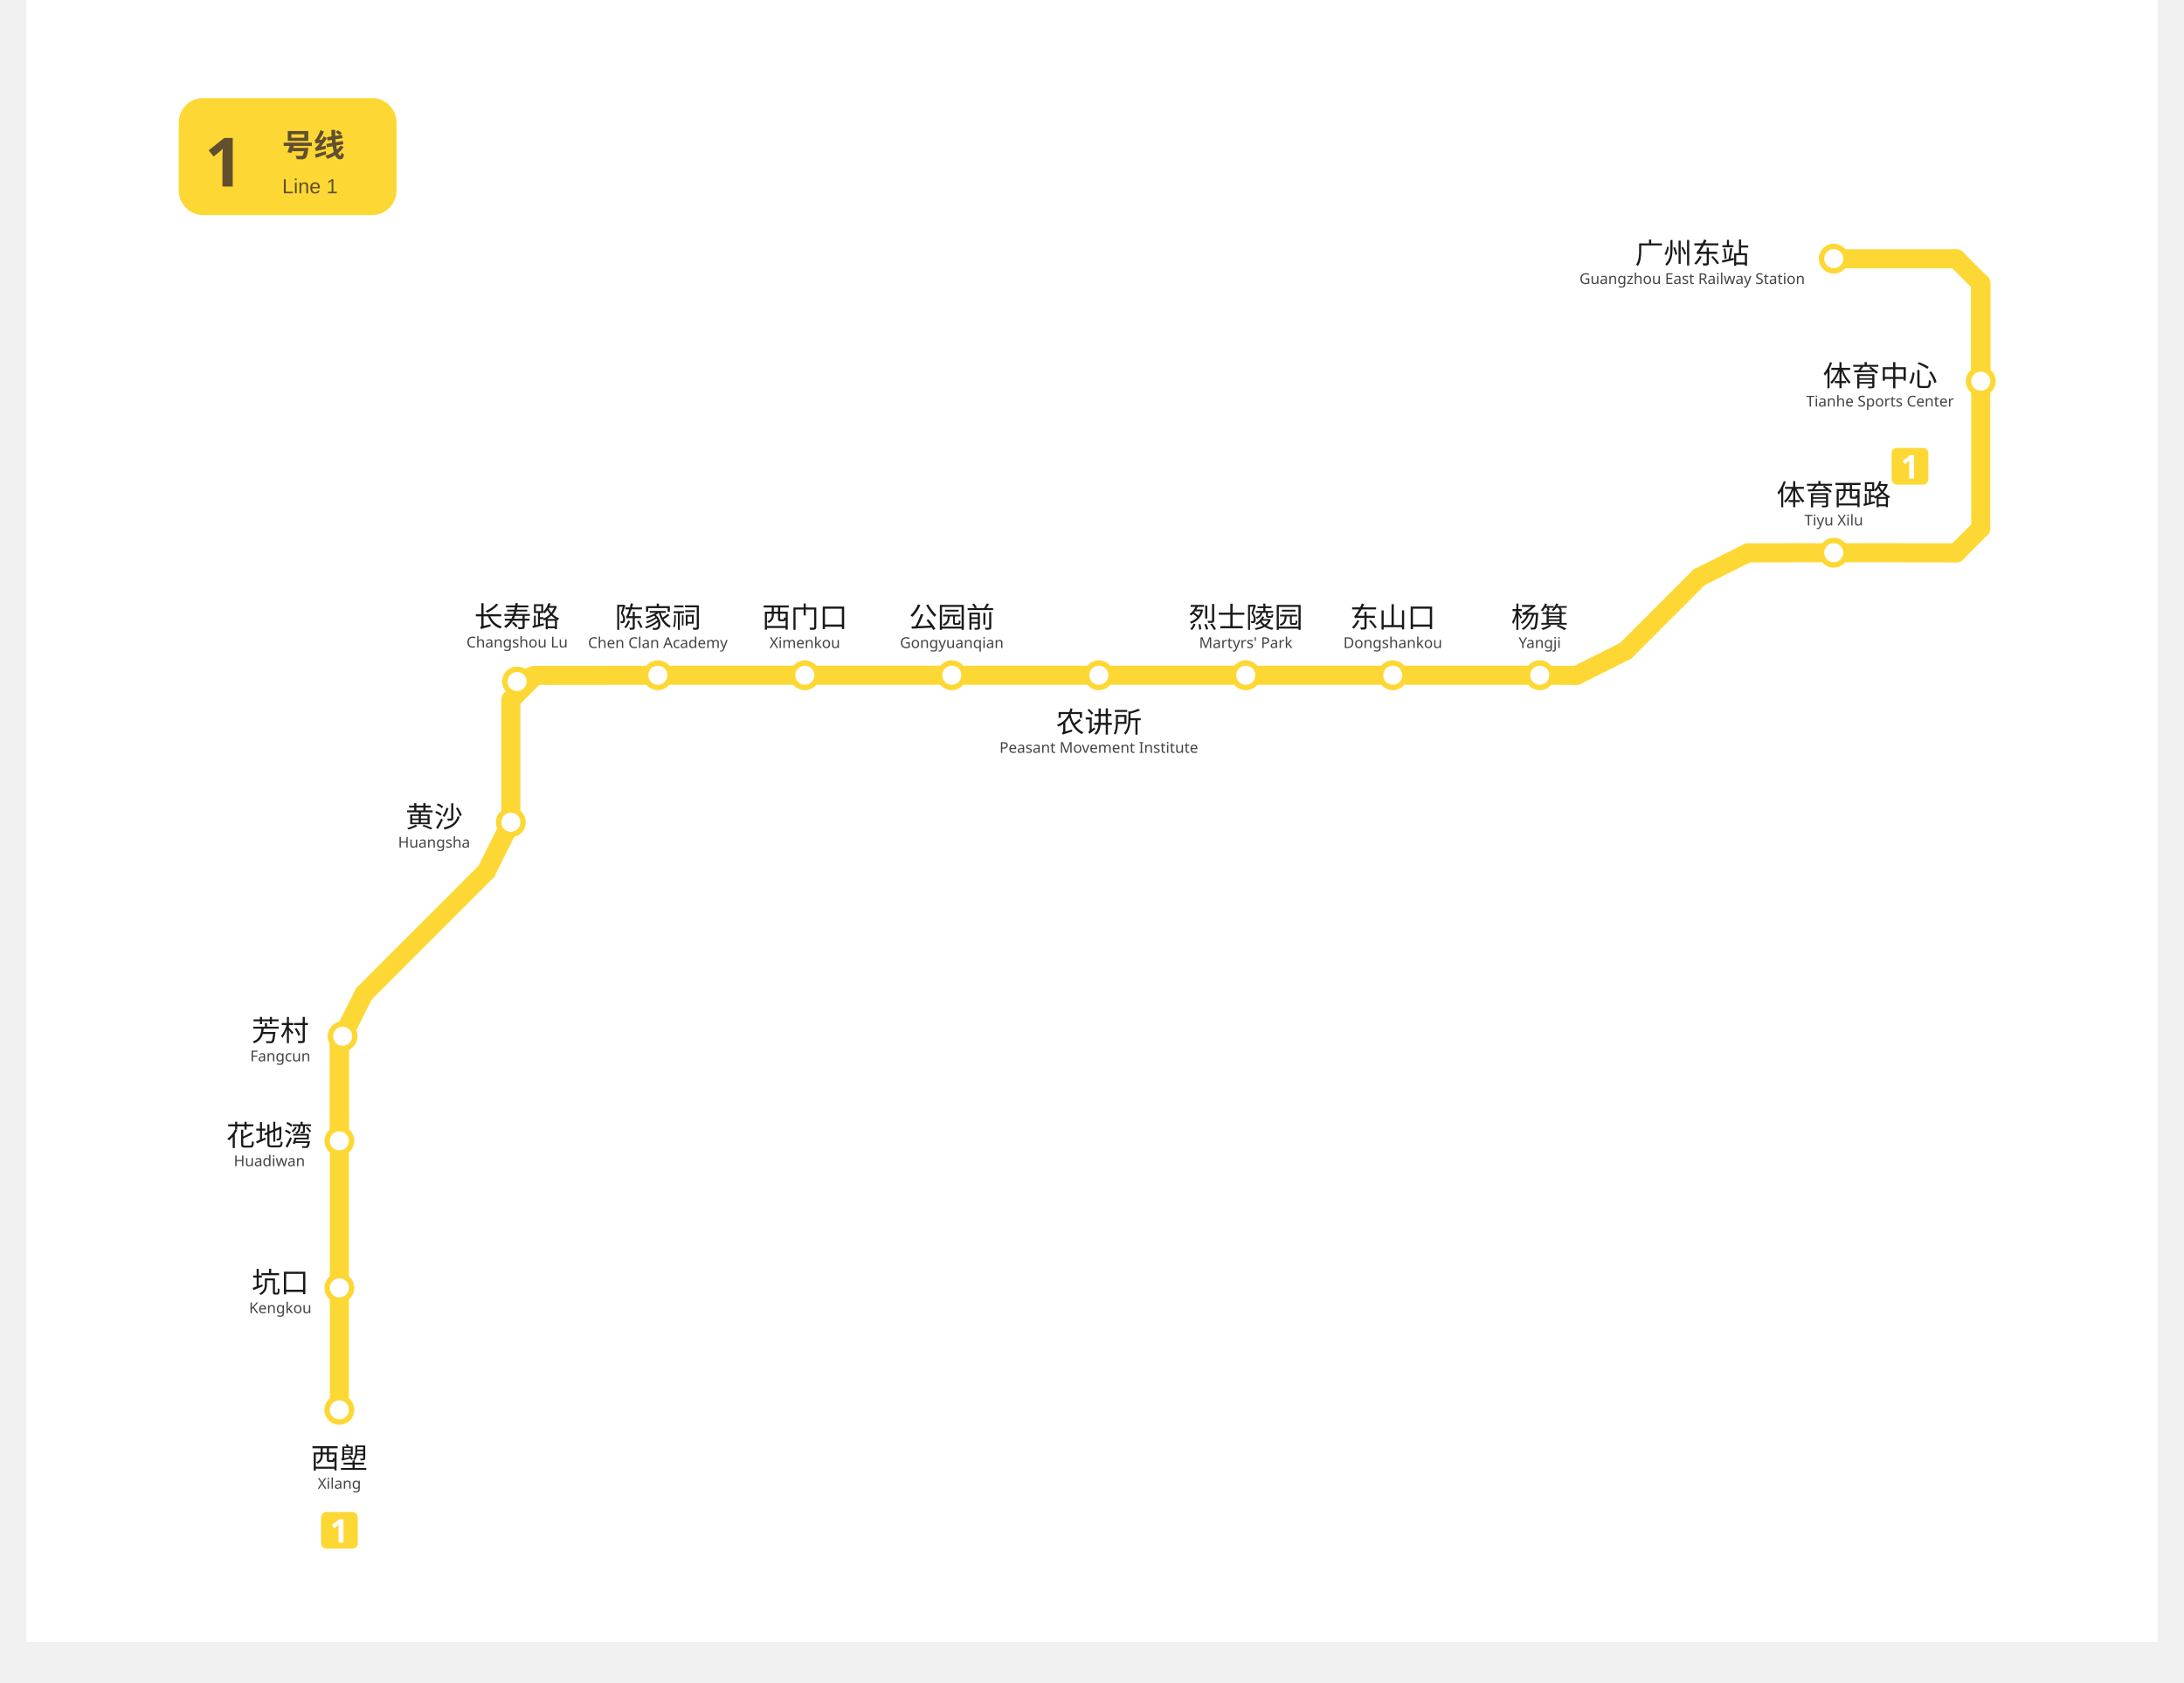
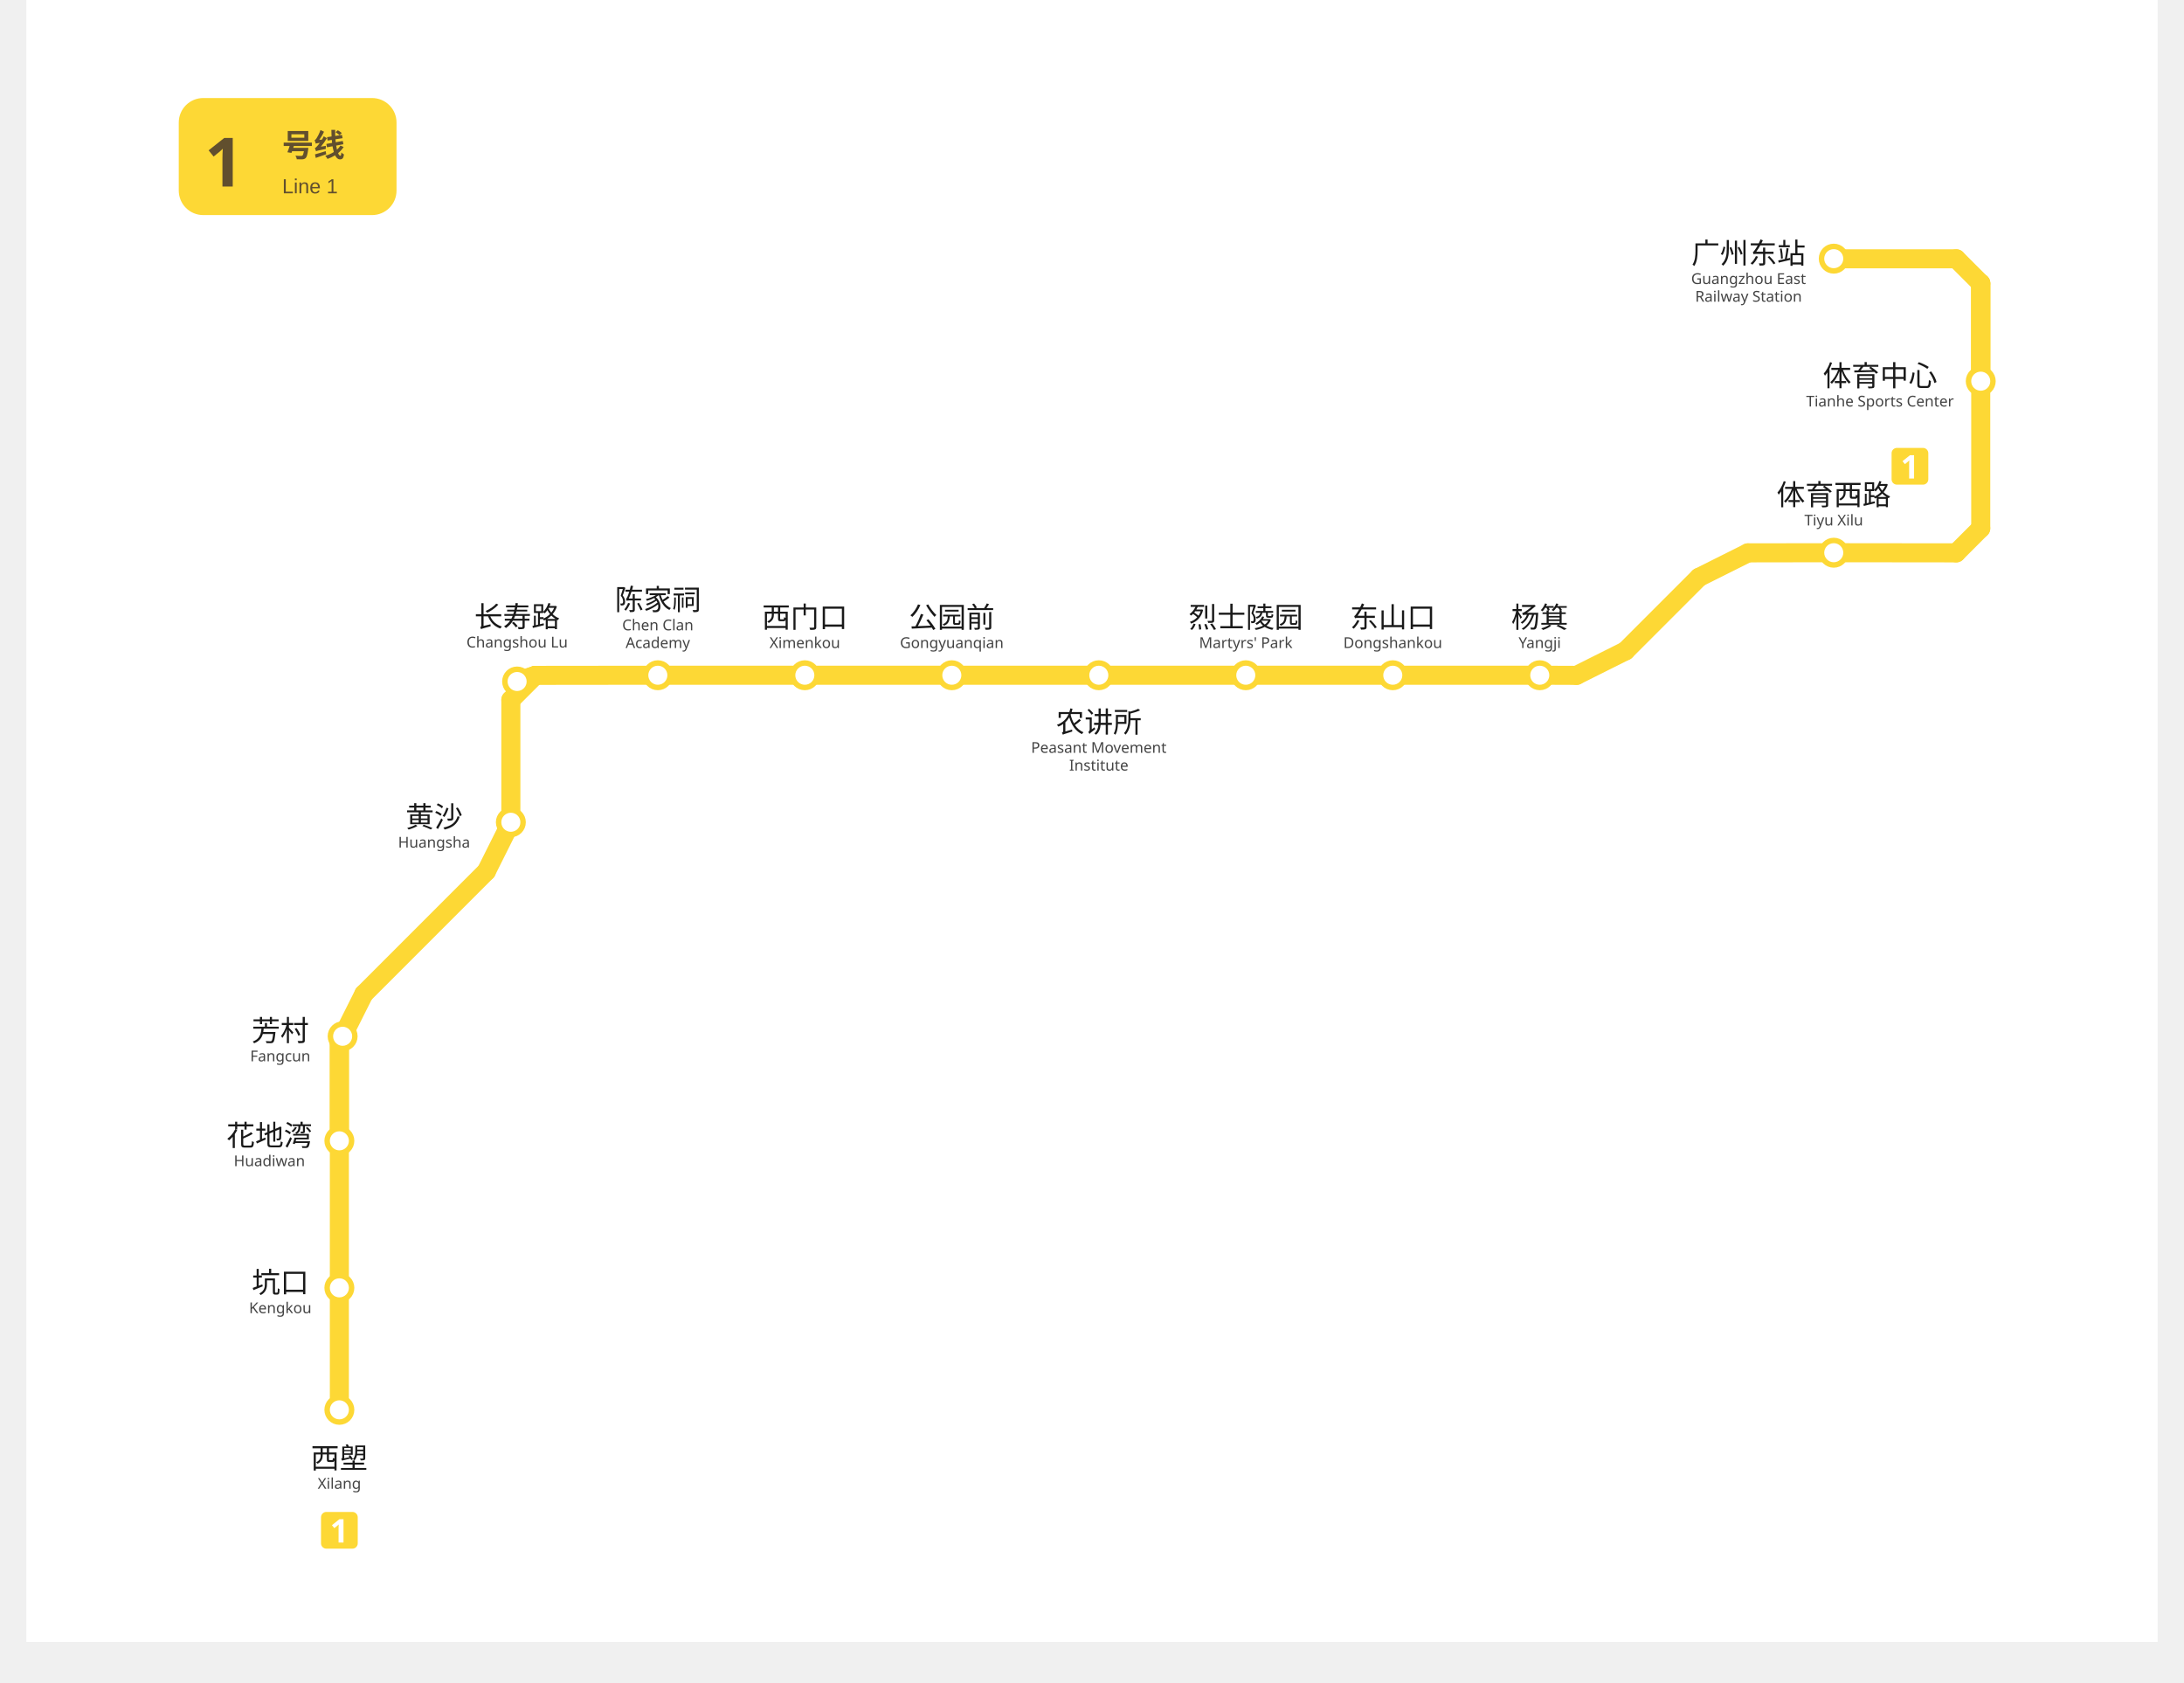
<svg xmlns="http://www.w3.org/2000/svg" viewBox="996.5 762.2 783.0 617.9" width="783" height="603">
  <rect x="996.5" y="762.2" width="783.0" height="603.05" fill="#ffffff" />
  <g id="走廊">
    <line x1="1111.5" y1="1280.25" x2="1111.5" y2="1235.2" style="fill:none;stroke:#FDD835;stroke-width:7;stroke-linecap:round" />
    <line x1="1111.5" y1="1235.2" x2="1111.5" y2="1145.25" style="fill:none;stroke:#FDD835;stroke-width:7;stroke-linecap:round" />
    <line x1="1111.5" y1="1145.25" x2="1112.7" y2="1142.8" style="fill:none;stroke:#FDD835;stroke-width:7;stroke-linecap:round" />
    <line x1="1112.7" y1="1142.8" x2="1120.5" y2="1127.25" style="fill:none;stroke:#FDD835;stroke-width:7;stroke-linecap:round" />
    <line x1="1165.5" y1="1082.25" x2="1120.5" y2="1127.25" style="fill:none;stroke:#FDD835;stroke-width:7;stroke-linecap:round" />
    <line x1="1174.5" y1="1064.25" x2="1165.5" y2="1082.25" style="fill:none;stroke:#FDD835;stroke-width:7;stroke-linecap:round" />
    <line x1="1174.5" y1="1019.25" x2="1174.5" y2="1064.25" style="fill:none;stroke:#FDD835;stroke-width:7;stroke-linecap:round" />
    <line x1="1183.5" y1="1010.25" x2="1174.5" y2="1019.25" style="fill:none;stroke:#FDD835;stroke-width:7;stroke-linecap:round" />
    <line x1="1183.5" y1="1010.25" x2="1176.8" y2="1012.5" style="fill:none;stroke:#FDD835;stroke-width:7;stroke-linecap:round" />
    <line x1="1183.5" y1="1010.25" x2="1228.5" y2="1010.2" style="fill:none;stroke:#FDD835;stroke-width:7;stroke-linecap:round" />
    <line x1="1228.5" y1="1010.2" x2="1282.5" y2="1010.2" style="fill:none;stroke:#FDD835;stroke-width:7;stroke-linecap:round" />
    <line x1="1282.5" y1="1010.2" x2="1336.5" y2="1010.2" style="fill:none;stroke:#FDD835;stroke-width:7;stroke-linecap:round" />
    <line x1="1336.5" y1="1010.2" x2="1390.5" y2="1010.2" style="fill:none;stroke:#FDD835;stroke-width:7;stroke-linecap:round" />
    <line x1="1390.5" y1="1010.2" x2="1444.5" y2="1010.2" style="fill:none;stroke:#FDD835;stroke-width:7;stroke-linecap:round" />
    <line x1="1444.5" y1="1010.2" x2="1498.5" y2="1010.2" style="fill:none;stroke:#FDD835;stroke-width:7;stroke-linecap:round" />
    <line x1="1498.5" y1="1010.2" x2="1552.5" y2="1010.2" style="fill:none;stroke:#FDD835;stroke-width:7;stroke-linecap:round" />
    <line x1="1552.5" y1="1010.2" x2="1566.0" y2="1010.25" style="fill:none;stroke:#FDD835;stroke-width:7;stroke-linecap:round" />
    <line x1="1566.0" y1="1010.25" x2="1584.0" y2="1001.25" style="fill:none;stroke:#FDD835;stroke-width:7;stroke-linecap:round" />
    <line x1="1611.0" y1="974.25" x2="1584.0" y2="1001.25" style="fill:none;stroke:#FDD835;stroke-width:7;stroke-linecap:round" />
    <line x1="1629.0" y1="965.25" x2="1611.0" y2="974.25" style="fill:none;stroke:#FDD835;stroke-width:7;stroke-linecap:round" />
    <line x1="1629.0" y1="965.25" x2="1660.5" y2="965.2" style="fill:none;stroke:#FDD835;stroke-width:7;stroke-linecap:round" />
    <line x1="1705.5" y1="965.25" x2="1660.5" y2="965.2" style="fill:none;stroke:#FDD835;stroke-width:7;stroke-linecap:round" />
    <line x1="1705.5" y1="965.25" x2="1714.5" y2="956.25" style="fill:none;stroke:#FDD835;stroke-width:7;stroke-linecap:round" />
    <line x1="1714.5" y1="866.25" x2="1714.5" y2="956.25" style="fill:none;stroke:#FDD835;stroke-width:7;stroke-linecap:round" />
    <line x1="1714.5" y1="902.2" x2="1714.5" y2="866.25" style="fill:none;stroke:#FDD835;stroke-width:7;stroke-linecap:round" />
    <line x1="1714.5" y1="866.25" x2="1705.5" y2="857.25" style="fill:none;stroke:#FDD835;stroke-width:7;stroke-linecap:round" />
    <line x1="1660.5" y1="857.25" x2="1705.5" y2="857.25" style="fill:none;stroke:#FDD835;stroke-width:7;stroke-linecap:round" />
    <line x1="1111.50" y1="1181.20" x2="1111.50" y2="1145.25" style="fill:none;stroke:#FDD835;stroke-width:7;stroke-linecap:round" />
    <line x1="1176.80" y1="1012.50" x2="1183.50" y2="1010.25" style="fill:none;stroke:#FDD835;stroke-width:7;stroke-linecap:round" />
    <line x1="1714.50" y1="902.20" x2="1714.50" y2="866.25" style="fill:none;stroke:#FDD835;stroke-width:7;stroke-linecap:round" />
  </g>
  <g id="站圆">
    <circle cx="1111.5" cy="1280.0" r="4.5" data-nm="西塱" style="fill:#FFFFFF;stroke:#FDD835;stroke-width:2" />
    <circle cx="1111.5" cy="1235.2" r="4.5" data-nm="坑口" style="fill:#FFFFFF;stroke:#FDD835;stroke-width:2" />
    <circle cx="1111.5" cy="1181.2" r="4.5" data-nm="花地湾" style="fill:#FFFFFF;stroke:#FDD835;stroke-width:2" />
    <circle cx="1112.7" cy="1142.8" r="4.5" data-nm="芳村" style="fill:#FFFFFF;stroke:#FDD835;stroke-width:2" />
    <circle cx="1174.5" cy="1064.2" r="4.5" data-nm="黄沙" style="fill:#FFFFFF;stroke:#FDD835;stroke-width:2" />
    <circle cx="1176.8" cy="1012.5" r="4.5" data-nm="长寿路" style="fill:#FFFFFF;stroke:#FDD835;stroke-width:2" />
    <circle cx="1228.5" cy="1010.2" r="4.5" data-nm="陈家祠" style="fill:#FFFFFF;stroke:#FDD835;stroke-width:2" />
    <circle cx="1282.5" cy="1010.2" r="4.5" data-nm="西门口" style="fill:#FFFFFF;stroke:#FDD835;stroke-width:2" />
    <circle cx="1336.5" cy="1010.2" r="4.5" data-nm="公园前" style="fill:#FFFFFF;stroke:#FDD835;stroke-width:2" />
    <circle cx="1390.5" cy="1010.2" r="4.5" data-nm="农讲所" style="fill:#FFFFFF;stroke:#FDD835;stroke-width:2" />
    <circle cx="1444.5" cy="1010.2" r="4.5" data-nm="烈士陵园" style="fill:#FFFFFF;stroke:#FDD835;stroke-width:2" />
    <circle cx="1498.5" cy="1010.2" r="4.5" data-nm="东山口" style="fill:#FFFFFF;stroke:#FDD835;stroke-width:2" />
    <circle cx="1552.5" cy="1010.2" r="4.5" data-nm="杨箕" style="fill:#FFFFFF;stroke:#FDD835;stroke-width:2" />
    <circle cx="1660.5" cy="965.2" r="4.5" data-nm="体育西路" style="fill:#FFFFFF;stroke:#FDD835;stroke-width:2" />
    <circle cx="1714.5" cy="902.2" r="4.5" data-nm="体育中心" style="fill:#FFFFFF;stroke:#FDD835;stroke-width:2" />
    <circle cx="1660.5" cy="857.2" r="4.5" data-nm="广州东站" style="fill:#FFFFFF;stroke:#FDD835;stroke-width:2" />
  </g>
  <g id="线路徽标">
    <g data-badge="header" transform="translate(1052.5 798.2)" data-ink="#614F2E" data-box="1052.5,798.2,1132.5,841.2" data-chip="1052.5,798.2,1132.5,841.2">
      <rect x="0" y="0" width="80.0" height="43.0" rx="9.0" fill="#FDD835" />
      <text x="9.5" y="32.5" font-family="'Microsoft YaHei', sans-serif" font-size="25" font-weight="bold" fill="#614F2E">1</text>
      <text x="38.0" y="21.5" font-family="'Microsoft YaHei', sans-serif" font-size="11.5" font-weight="600" fill="#614F2E">号线</text>
      <text x="38.0" y="35.0" font-family="Arial, sans-serif" font-size="7.5" fill="#614F2E">Line 1</text>
    </g>
    <g data-badge="chip" transform="translate(1104.76 1317.5)" data-box="1104.8,1317.5,1118.2,1331.0">
      <path d="M11.54 13.49h-9.59c-1.07 0 -1.95 -0.88 -1.95 -1.95v-9.59c0 -1.07 0.88 -1.95 1.95 -1.95h9.59c1.07 0 1.95 0.88 1.95 1.95v9.59C13.49 12.61 12.61 13.49 11.54 13.49z" fill="#FDD835" />
      <path d="M8.26 11.24h-1.81v-4.96c0 -0.2 0 -0.47 0.01 -0.81c0.01 -0.34 0.02 -0.64 0.04 -0.89c-0.04 0.05 -0.13 0.13 -0.26 0.26c-0.13 0.12 -0.25 0.23 -0.37 0.33l-0.98 0.79l-0.88 -1.09l2.76 -2.2h1.49V11.24z" fill="#FFFFFF" />
    </g>
    <g data-badge="chip" transform="translate(1681.75 926.708)" data-box="1681.8,926.7,1695.2,940.2">
      <path d="M11.54 13.49h-9.59c-1.07 0 -1.95 -0.88 -1.95 -1.95v-9.59c0 -1.07 0.88 -1.95 1.95 -1.95h9.59c1.07 0 1.95 0.88 1.95 1.95v9.59C13.49 12.61 12.61 13.49 11.54 13.49z" fill="#FDD835" />
      <path d="M8.26 11.24h-1.81v-4.96c0 -0.2 0 -0.47 0.01 -0.81c0.01 -0.34 0.02 -0.64 0.04 -0.89c-0.04 0.05 -0.13 0.13 -0.26 0.26c-0.13 0.12 -0.25 0.23 -0.37 0.33l-0.98 0.79l-0.88 -1.09l2.76 -2.2h1.49V11.24z" fill="#FFFFFF" />
    </g>
  </g>
  <g id="站名标注" font-family="'Microsoft YaHei', 'PingFang SC', sans-serif">
    <text x="1111.5" y="1301.5" text-anchor="middle" font-size="10.5" font-weight="500" fill="#1a1a1a">西塱</text>
    <text x="1111.5" y="1309.0" text-anchor="middle" font-size="5.5" fill="#444444">Xilang</text>
    <text x="1089.8" y="1237.0" text-anchor="middle" font-size="10.5" font-weight="500" fill="#1a1a1a">坑口</text>
    <text x="1089.8" y="1244.5" text-anchor="middle" font-size="5.5" fill="#444444">Kengkou</text>
    <text x="1085.8" y="1183.0" text-anchor="middle" font-size="10.5" font-weight="500" fill="#1a1a1a">花地湾</text>
    <text x="1085.8" y="1190.5" text-anchor="middle" font-size="5.5" fill="#444444">Huadiwan</text>
    <text x="1089.8" y="1144.5" text-anchor="middle" font-size="10.5" font-weight="500" fill="#1a1a1a">芳村</text>
    <text x="1089.8" y="1152.0" text-anchor="middle" font-size="5.5" fill="#444444">Fangcun</text>
    <text x="1146.3" y="1066.0" text-anchor="middle" font-size="10.5" font-weight="500" fill="#1a1a1a">黄沙</text>
    <text x="1146.3" y="1073.5" text-anchor="middle" font-size="5.5" fill="#444444">Huangsha</text>
-     <text x="1228.5" y="992.7" text-anchor="middle" font-size="10.5" font-weight="500" fill="#1a1a1a">陈家祠</text>
-     <text x="1228.5" y="1000.2" text-anchor="middle" font-size="5.5" fill="#444444">Chen Clan Academy</text>
+     <text x="1228.5" y="986.2" text-anchor="middle" font-size="10.5" font-weight="500" fill="#1a1a1a">陈家祠</text>
+     <text x="1228.5" y="993.7" text-anchor="middle" font-size="5.5" fill="#444444">Chen Clan</text>
+     <text x="1228.5" y="1000.2" text-anchor="middle" font-size="5.5" fill="#444444">Academy</text>
    <text x="1282.5" y="992.7" text-anchor="middle" font-size="10.5" font-weight="500" fill="#1a1a1a">西门口</text>
    <text x="1282.5" y="1000.2" text-anchor="middle" font-size="5.5" fill="#444444">Ximenkou</text>
    <text x="1336.5" y="992.7" text-anchor="middle" font-size="10.5" font-weight="500" fill="#1a1a1a">公园前</text>
    <text x="1336.5" y="1000.2" text-anchor="middle" font-size="5.5" fill="#444444">Gongyuanqian</text>
    <text x="1390.5" y="1031.2" text-anchor="middle" font-size="10.5" font-weight="500" fill="#1a1a1a">农讲所</text>
-     <text x="1390.5" y="1038.7" text-anchor="middle" font-size="5.5" fill="#444444">Peasant Movement Institute</text>
+     <text x="1390.5" y="1038.7" text-anchor="middle" font-size="5.5" fill="#444444">Peasant Movement</text>
+     <text x="1390.5" y="1045.2" text-anchor="middle" font-size="5.5" fill="#444444">Institute</text>
    <text x="1444.5" y="992.7" text-anchor="middle" font-size="10.5" font-weight="500" fill="#1a1a1a">烈士陵园</text>
    <text x="1444.5" y="1000.2" text-anchor="middle" font-size="5.5" fill="#444444">Martyrs' Park</text>
    <text x="1498.5" y="992.7" text-anchor="middle" font-size="10.5" font-weight="500" fill="#1a1a1a">东山口</text>
    <text x="1498.5" y="1000.2" text-anchor="middle" font-size="5.5" fill="#444444">Dongshankou</text>
    <text x="1552.5" y="992.7" text-anchor="middle" font-size="10.5" font-weight="500" fill="#1a1a1a">杨箕</text>
    <text x="1552.5" y="1000.2" text-anchor="middle" font-size="5.5" fill="#444444">Yangji</text>
    <text x="1660.5" y="947.7" text-anchor="middle" font-size="10.5" font-weight="500" fill="#1a1a1a">体育西路</text>
    <text x="1660.5" y="955.2" text-anchor="middle" font-size="5.5" fill="#444444">Tiyu Xilu</text>
    <text x="1677.5" y="904.0" text-anchor="middle" font-size="10.5" font-weight="500" fill="#1a1a1a">体育中心</text>
    <text x="1677.5" y="911.5" text-anchor="middle" font-size="5.5" fill="#444444">Tianhe Sports Center</text>
-     <text x="1608.5" y="859.0" text-anchor="middle" font-size="10.5" font-weight="500" fill="#1a1a1a">广州东站</text>
-     <text x="1608.5" y="866.5" text-anchor="middle" font-size="5.5" fill="#444444">Guangzhou East Railway Station</text>
+     <text x="1629.2" y="859.0" text-anchor="middle" font-size="10.5" font-weight="500" fill="#1a1a1a">广州东站</text>
+     <text x="1629.2" y="866.5" text-anchor="middle" font-size="5.5" fill="#444444">Guangzhou East</text>
+     <text x="1629.2" y="873.0" text-anchor="middle" font-size="5.5" fill="#444444">Railway Station</text>
    <text x="1176.8" y="992.5" text-anchor="middle" font-size="10.5" font-weight="500" fill="#1a1a1a">长寿路</text>
    <text x="1176.8" y="1000.0" text-anchor="middle" font-size="5.5" fill="#444444">Changshou Lu</text>
  </g>
</svg>
